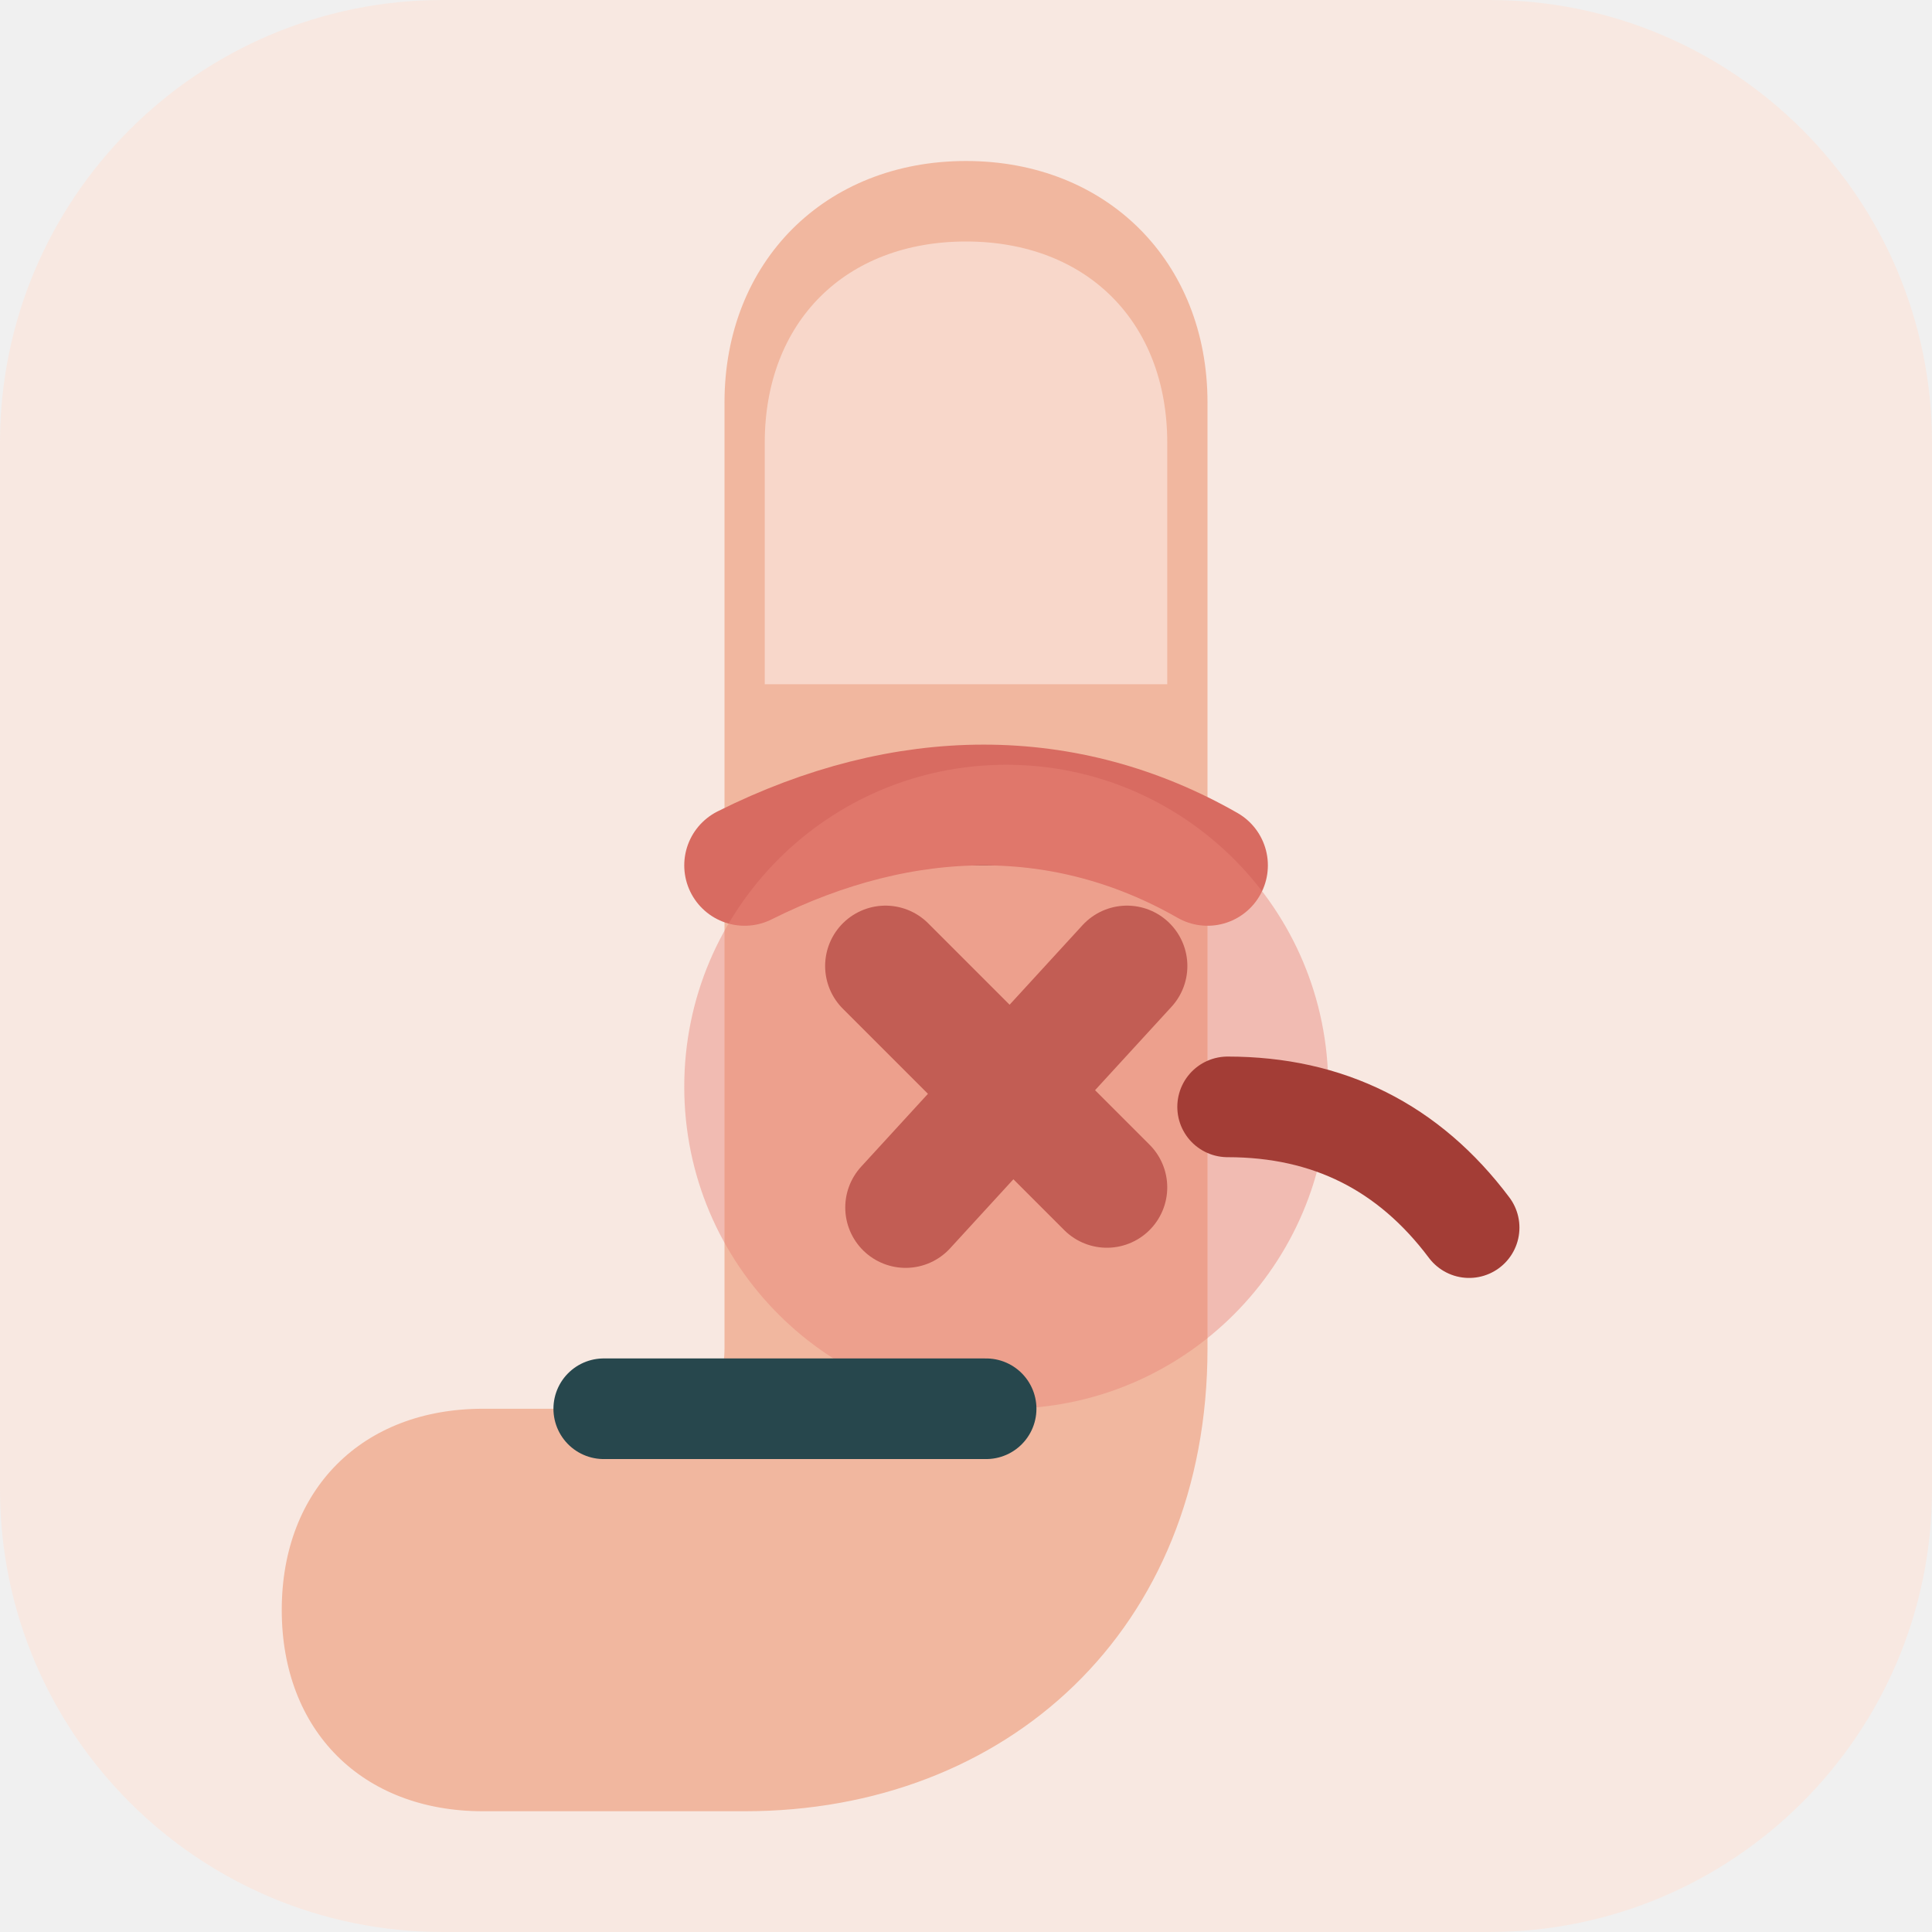
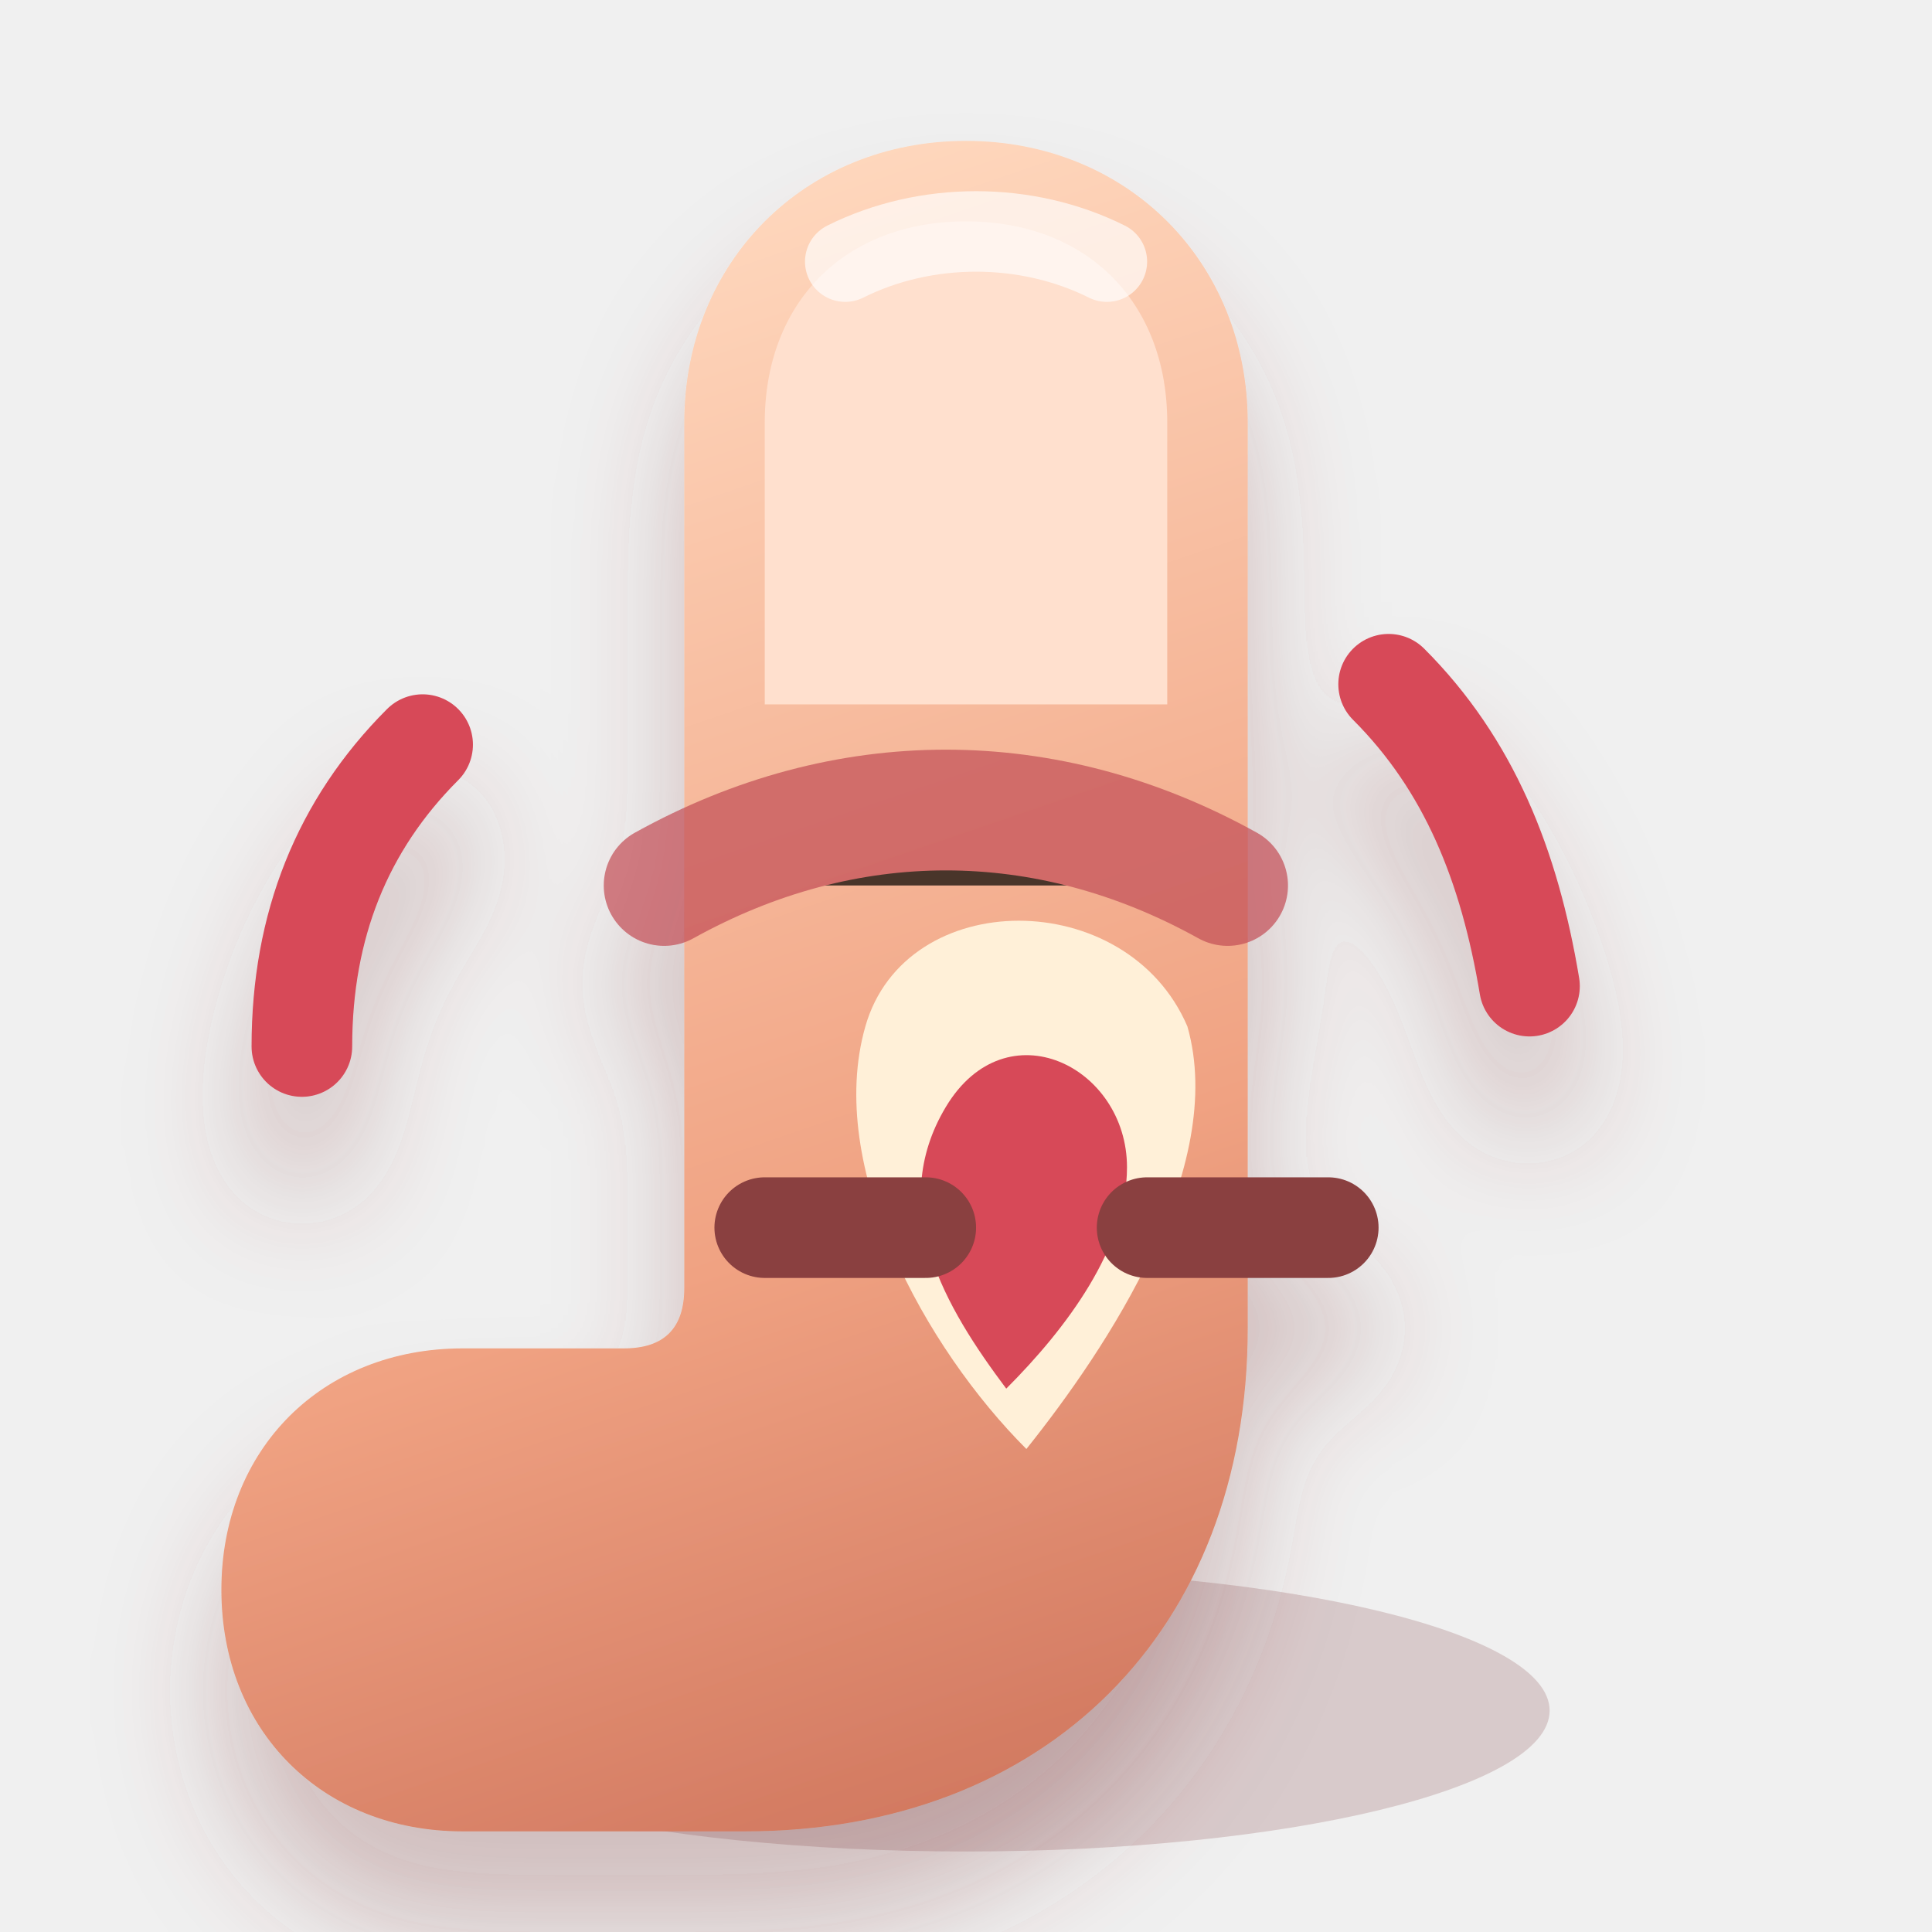
<svg xmlns="http://www.w3.org/2000/svg" viewBox="0 0 96 96" role="img" aria-labelledby="title">
-   <rect width="96" height="96" rx="22" fill="#F8E8E1" />
-   <path d="M36 20c0-7 5-12 12-12s12 5 12 12v47c0 14-10 23-23 23H24c-6 0-10-4-10-10s4-10 10-10h9c2 0 3-1 3-3V20Z" fill="#F1B79F" />
-   <path d="M38 22c0-6 4-10 10-10s10 4 10 10v12H38V22Z" fill="#F8D7CA" />
-   <path d="M37 43c8-4 16-4 23 0" stroke="#D86B61" stroke-width="6" stroke-linecap="round" />
-   <path d="M44 48 55 59M56 48 45 60" stroke="#A33D36" stroke-width="6" stroke-linecap="round" />
-   <circle cx="50" cy="54" r="16" fill="#E88578" opacity=".45" />
-   <path d="M30 70h19" stroke="#27474D" stroke-width="5" stroke-linecap="round" />
-   <path d="M61 55c5 0 9 2 12 6" stroke="#A33D36" stroke-width="5" stroke-linecap="round" />
+   <defs>
+     <linearGradient id="skin" x1="36" x2="64" y1="8" y2="90" gradientUnits="userSpaceOnUse">
+       <stop stop-color="#FFD9BF" />
+       <stop offset=".6" stop-color="#F0A282" />
+       <stop offset="1" stop-color="#CC715A" />
+     </linearGradient>
+     <filter id="shadow" x="-15%" y="-15%" width="130%" height="135%">
+       <feDropShadow dx="0" dy="5" stdDeviation="3" flood-color="#7F3A3D" flood-opacity=".28" />
+     </filter>
+   </defs>
+   <ellipse cx="48" cy="85" rx="29" ry="7" fill="#7F3A3D" opacity=".21" />
+   <g filter="url(#shadow)">
+     <path d="M34 21c0-8 6-14 14-14s14 6 14 14v45c0 15-10 25-25 25H23c-7 0-12-5-12-12s5-12 12-12h8c2 0 3-1 3-3V21Z" fill="url(#skin)" />
+     <path d="M38 21c0-6 4-10 10-10s10 4 10 10v14H38V21Z" fill="#FFE0CE" />
+     <path d="M33 44c9-5 19-5 28 0" stroke="#C24D55" stroke-width="6" stroke-linecap="round" opacity=".7" />
+     <path d="M43 51c2-7 13-7 16 0 2 7-4 16-8 21-5-5-10-14-8-21Z" fill="#FFF0D8" />
+     <path d="M47 55c3-5 9-2 9 3 0 4-3 8-6 11-3-4-6-9-3-14Z" fill="#D74858" />
+     <path d="M38 61h8M57 61h9" stroke="#8A3F40" stroke-width="5" stroke-linecap="round" />
+     <path d="M69 34c4 4 6 9 7 15M21 37c-4 4-6 9-6 15" stroke="#D74858" stroke-width="5" stroke-linecap="round" />
+     <path d="M42 13c4-2 9-2 13 0" stroke="#FFFFFF" stroke-width="4" stroke-linecap="round" opacity=".65" />
+   </g>
</svg>
